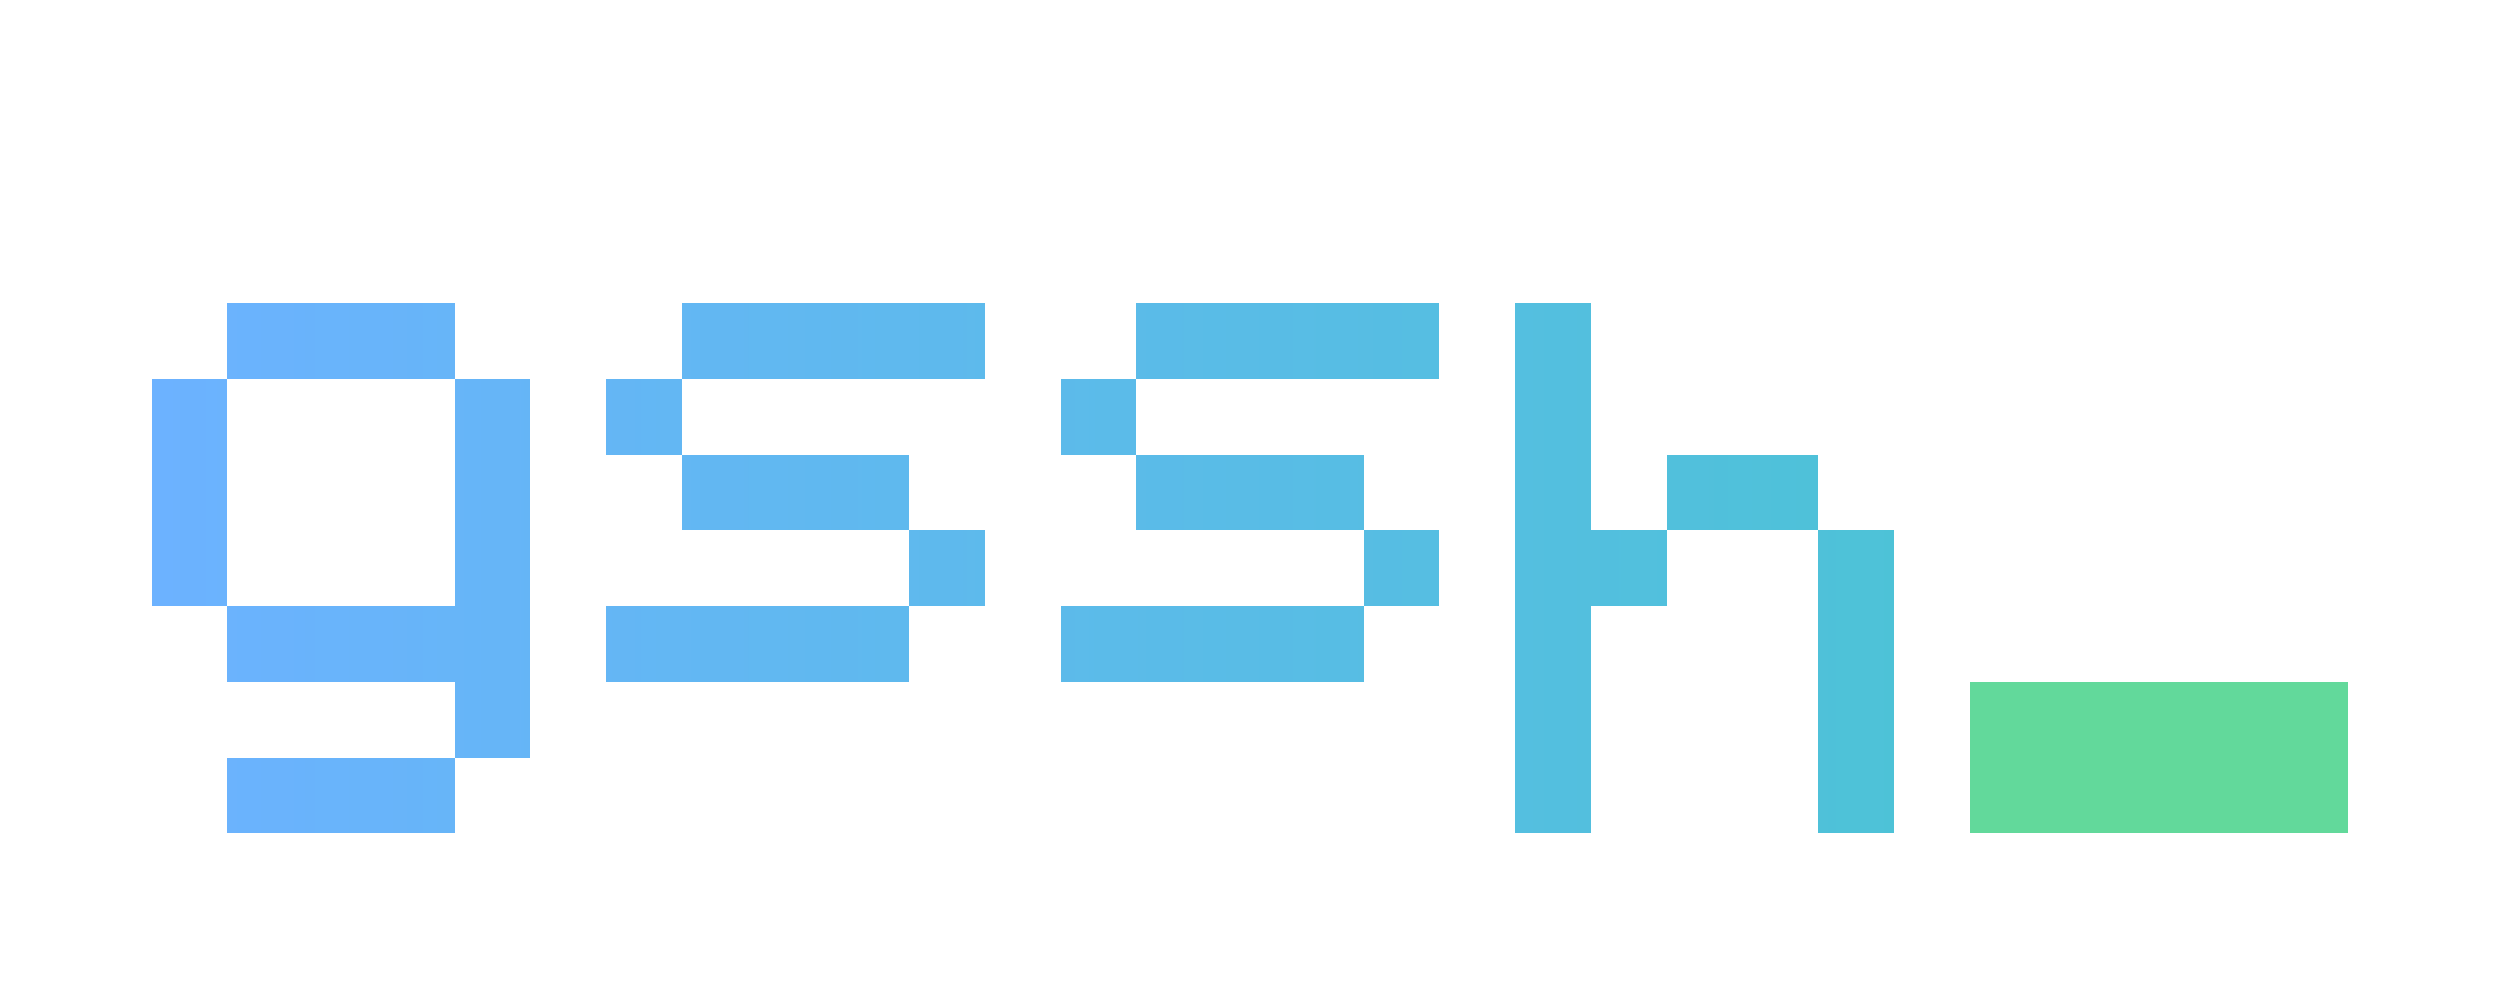
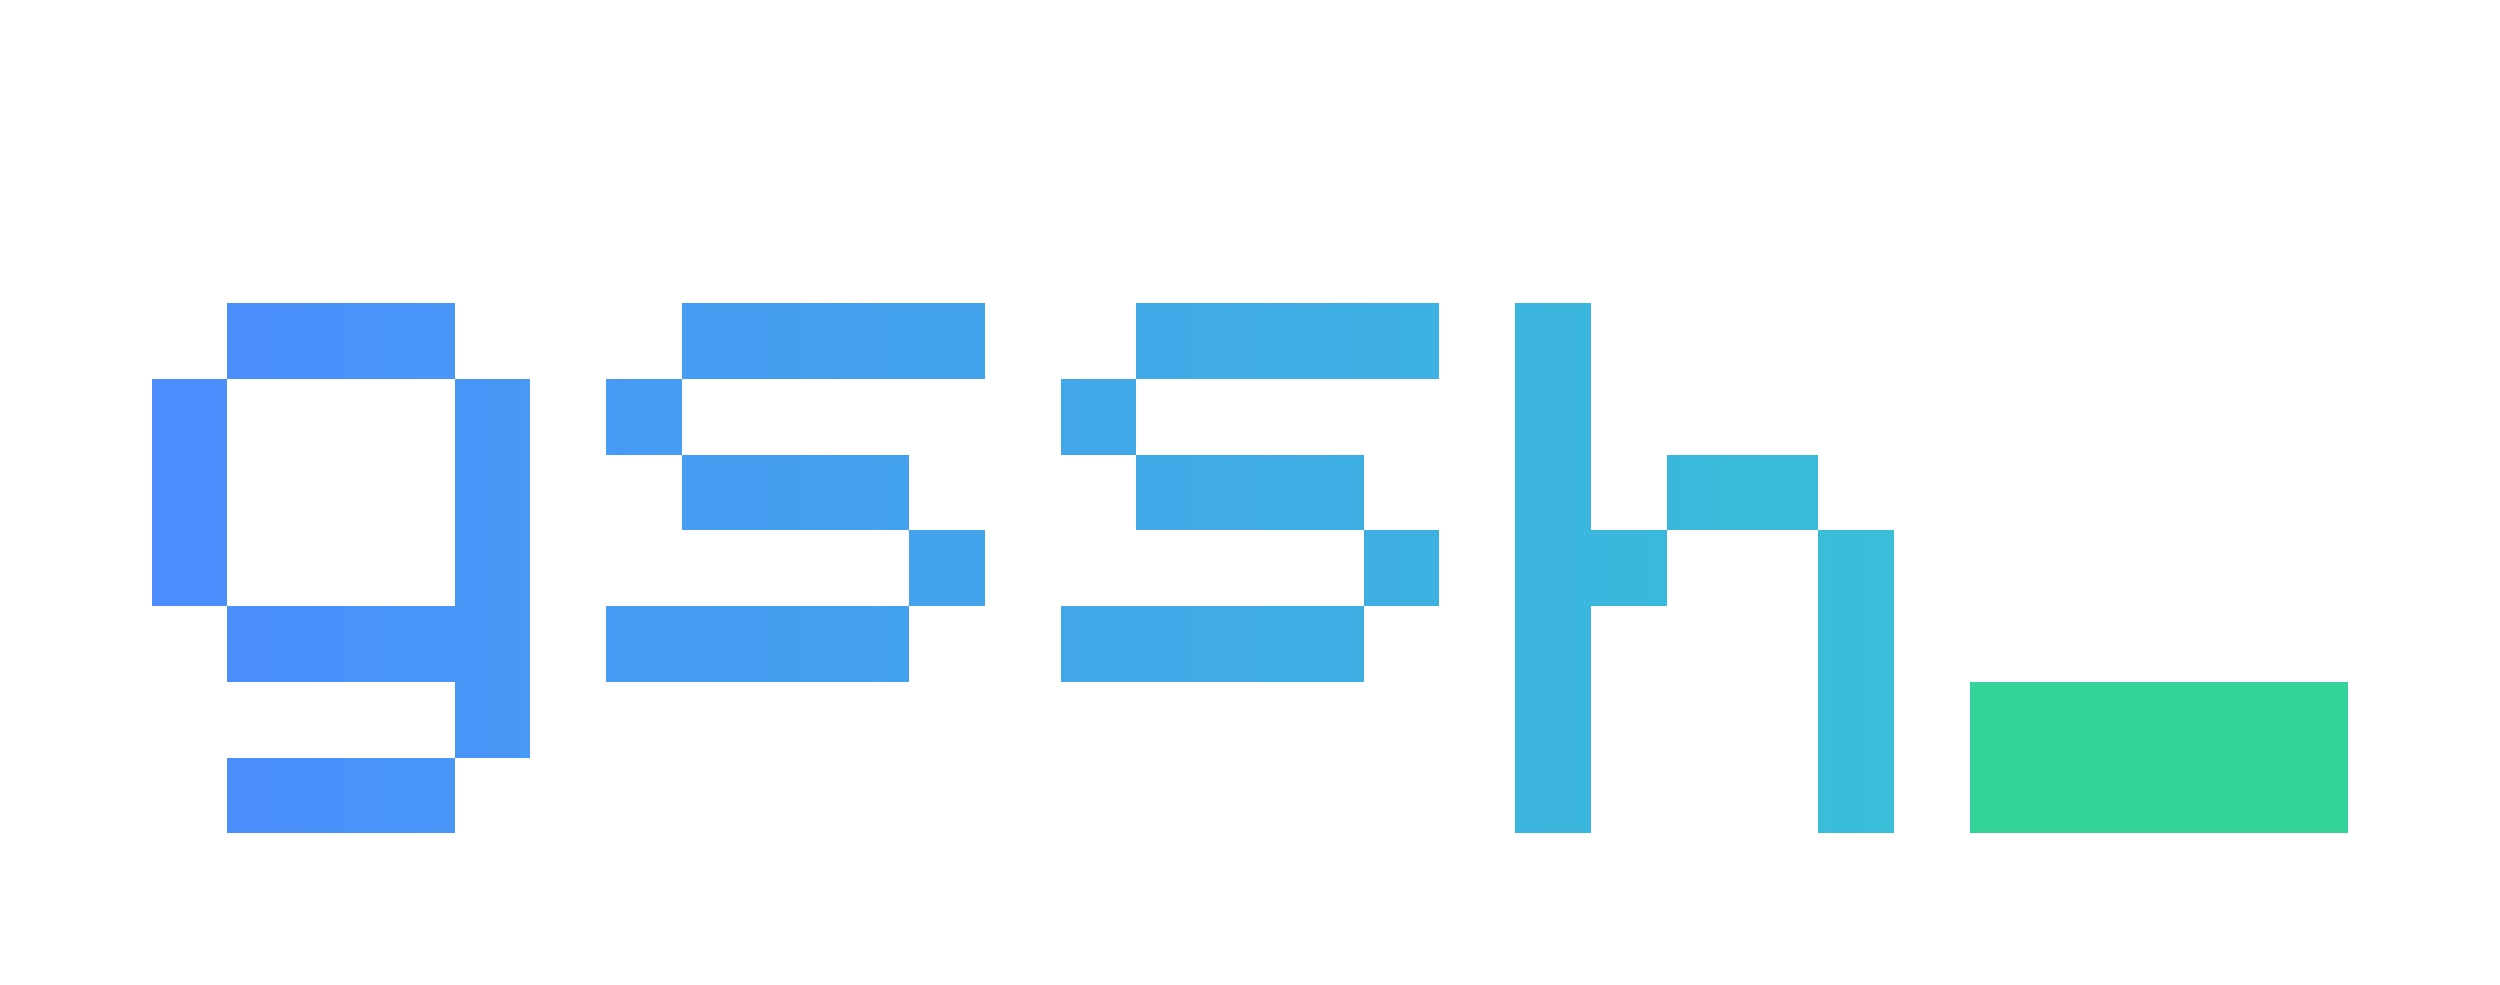
<svg xmlns="http://www.w3.org/2000/svg" viewBox="0 0 33 13" width="264" height="104" shape-rendering="crispEdges">
  <defs>
    <linearGradient id="g" x1="0" y1="0" x2="33" y2="0" gradientUnits="userSpaceOnUse">
-       <stop offset="0" stop-color="#6cb2ff" />
-       <stop offset="1" stop-color="#40c9c6" />
+       <stop offset="0" stop-color="#4C8DFF" />
+       <stop offset="1" stop-color="#2FD4C6" />
    </linearGradient>
  </defs>
  <g transform="translate(2,2)">
    <rect x="1" y="2" width="3" height="1" fill="url(#g)" />
    <rect x="0" y="3" width="1" height="1" fill="url(#g)" />
    <rect x="4" y="3" width="1" height="1" fill="url(#g)" />
    <rect x="0" y="4" width="1" height="1" fill="url(#g)" />
    <rect x="4" y="4" width="1" height="1" fill="url(#g)" />
    <rect x="0" y="5" width="1" height="1" fill="url(#g)" />
    <rect x="4" y="5" width="1" height="1" fill="url(#g)" />
    <rect x="1" y="6" width="4" height="1" fill="url(#g)" />
    <rect x="4" y="7" width="1" height="1" fill="url(#g)" />
    <rect x="1" y="8" width="3" height="1" fill="url(#g)" />
    <rect x="7" y="2" width="4" height="1" fill="url(#g)" />
    <rect x="6" y="3" width="1" height="1" fill="url(#g)" />
    <rect x="7" y="4" width="3" height="1" fill="url(#g)" />
    <rect x="10" y="5" width="1" height="1" fill="url(#g)" />
    <rect x="6" y="6" width="4" height="1" fill="url(#g)" />
    <rect x="13" y="2" width="4" height="1" fill="url(#g)" />
    <rect x="12" y="3" width="1" height="1" fill="url(#g)" />
    <rect x="13" y="4" width="3" height="1" fill="url(#g)" />
    <rect x="16" y="5" width="1" height="1" fill="url(#g)" />
    <rect x="12" y="6" width="4" height="1" fill="url(#g)" />
    <rect x="18" y="2" width="1" height="1" fill="url(#g)" />
    <rect x="18" y="3" width="1" height="1" fill="url(#g)" />
    <rect x="18" y="4" width="1" height="1" fill="url(#g)" />
    <rect x="20" y="4" width="2" height="1" fill="url(#g)" />
    <rect x="18" y="5" width="2" height="1" fill="url(#g)" />
    <rect x="22" y="5" width="1" height="1" fill="url(#g)" />
    <rect x="18" y="6" width="1" height="1" fill="url(#g)" />
    <rect x="22" y="6" width="1" height="1" fill="url(#g)" />
    <rect x="18" y="7" width="1" height="1" fill="url(#g)" />
    <rect x="22" y="7" width="1" height="1" fill="url(#g)" />
    <rect x="18" y="8" width="1" height="1" fill="url(#g)" />
    <rect x="22" y="8" width="1" height="1" fill="url(#g)" />
-     <rect x="24" y="7" width="5" height="1" fill="#62d99b" />
-     <rect x="24" y="8" width="5" height="1" fill="#62d99b" />
+     <rect x="24" y="7" width="5" height="1" fill="#34D399" />
+     <rect x="24" y="8" width="5" height="1" fill="#34D399" />
  </g>
</svg>
